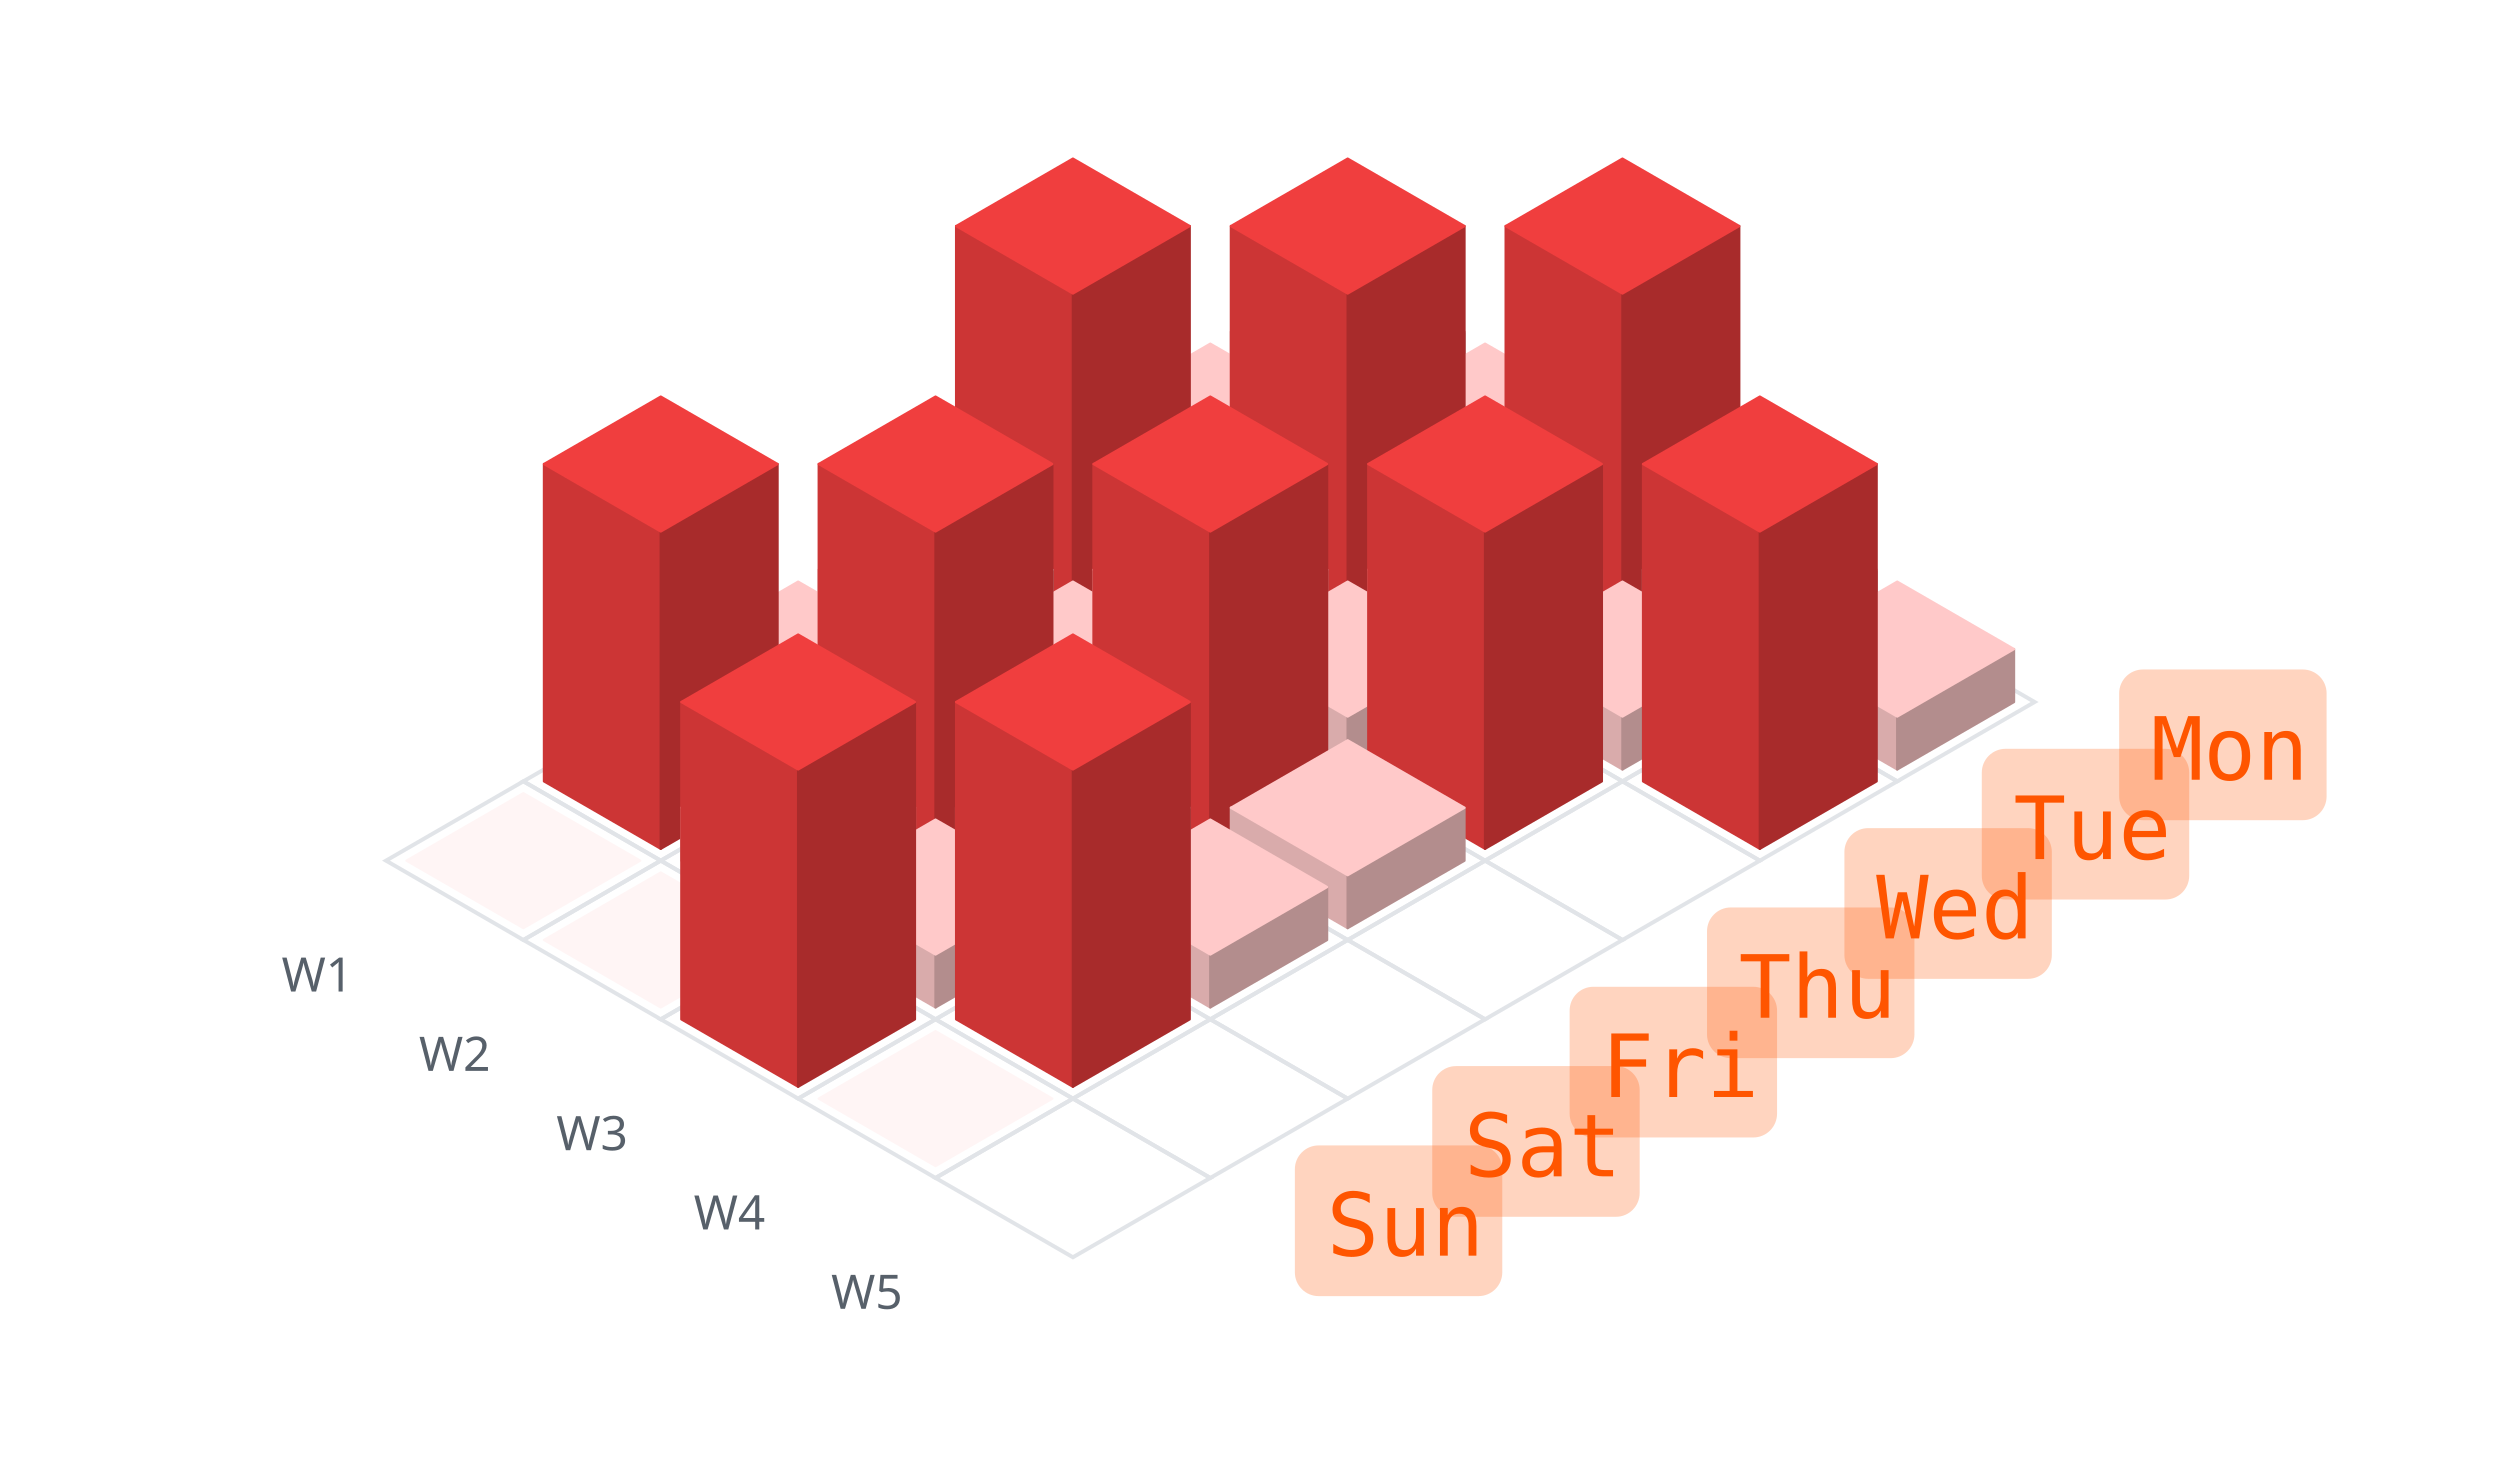
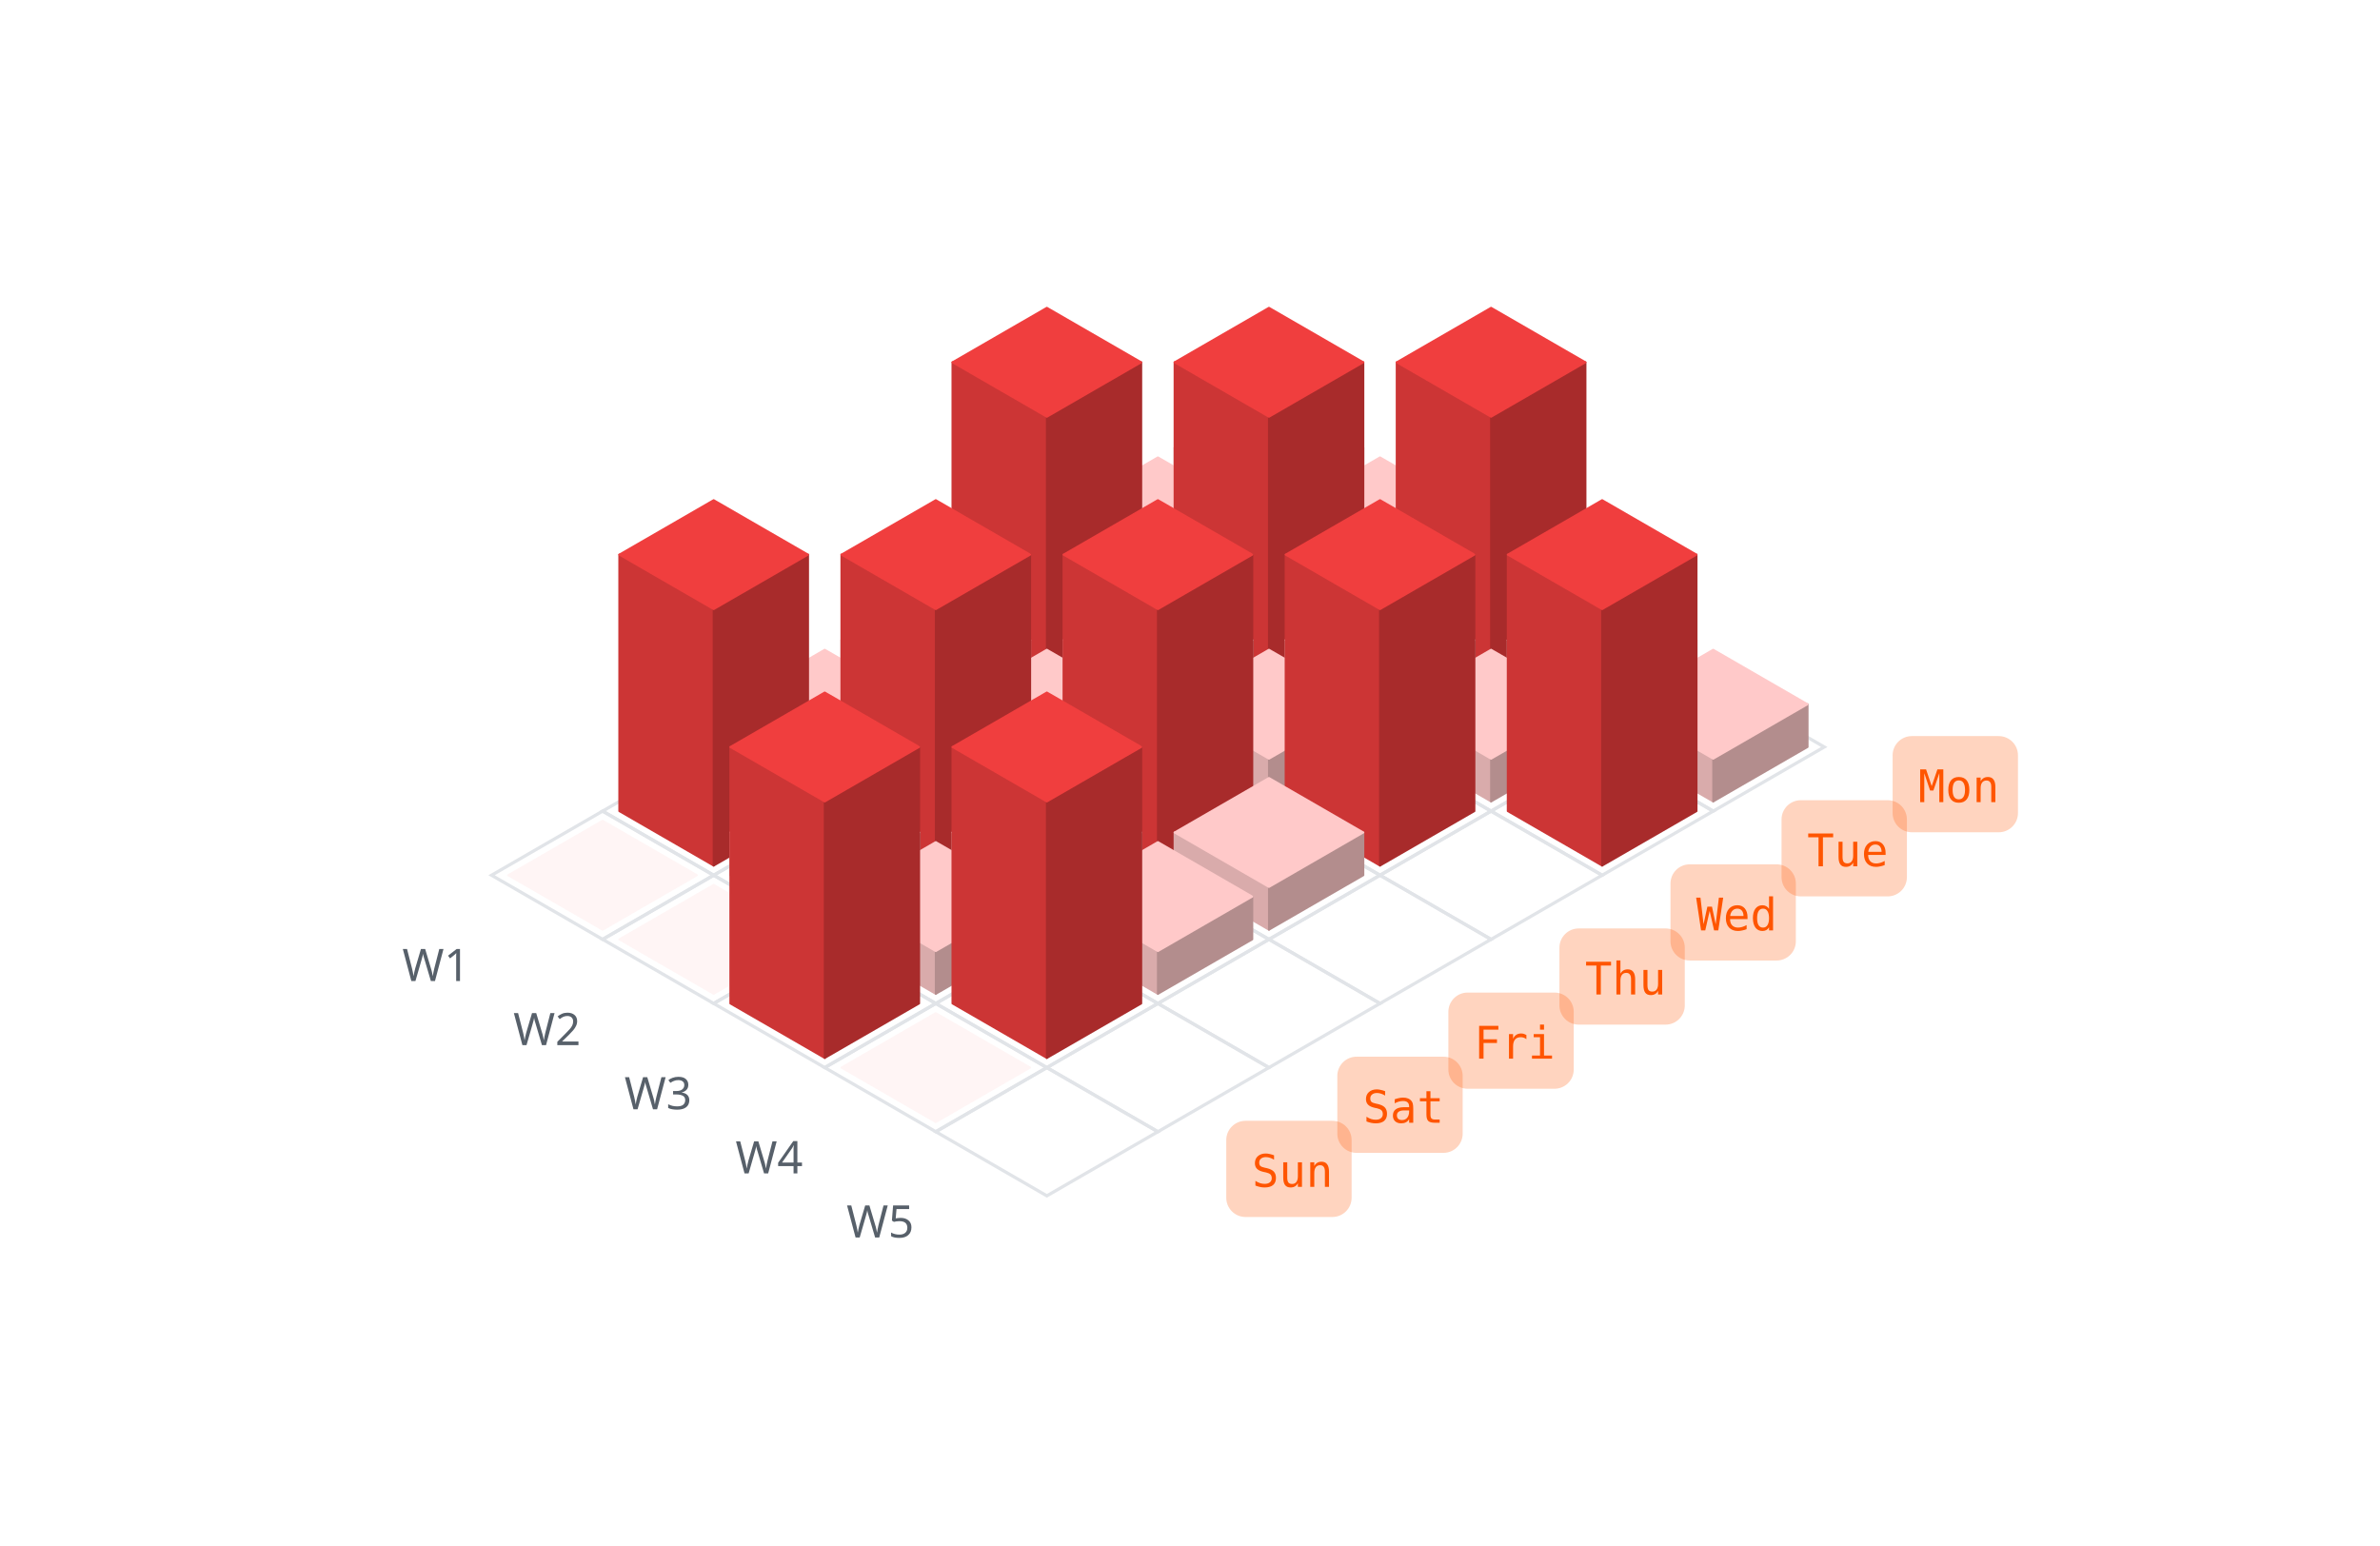
- <svg xmlns="http://www.w3.org/2000/svg" viewBox="-169.90 -38.50 315.17 186.50" width="100%" height="100%">
+ <svg xmlns="http://www.w3.org/2000/svg" viewBox="-197.90 -66.50 371.17 241.00" width="100%" height="100%">
  <style>
        @keyframes iso-grow {
          from {
            transform: scaleY(0);
          }
          to {
            transform: scaleY(1);
          }
        }
        .iso-bar {
          transform-box: fill-box;
          animation: iso-grow 0.6s cubic-bezier(0.16, 1, 0.3, 1) both;
          transition: transform 0.2s cubic-bezier(0.25, 0.46, 0.45, 0.94), filter 0.2s ease;
          cursor: pointer;
        }
        .iso-bar:hover {
          filter: brightness(1.1) drop-shadow(0 4px 6px rgba(0, 0, 0, 0.2));
          transform: translateY(-3px) scaleY(1);
        }
        .iso-face-top, .iso-face-left, .iso-face-right, .iso-bridge-top, .iso-bridge-front {
          transition: fill 0.2s ease;
        }
      </style>
  <g>
    <polygon class="iso-grid-cell" points="0.00,0.00 -17.32,10.00 0.00,20.00 17.32,10.00" fill="none" stroke="#e1e4e8" stroke-width="0.5" />
    <g class="iso-bar" data-col="0" data-row="0" data-value="2" style="animation-delay: 0ms; transform-origin: bottom;">
      <polygon class="iso-face-left" points="-14.72,3.33 0.00,11.83 0.00,18.50 -14.72,10.00" fill="#d9abab" stroke="#d9abab" stroke-width="0.3" stroke-linejoin="round" fill-opacity="1" stroke-opacity="1" />
      <polygon class="iso-face-right" points="0.00,11.83 14.72,3.33 14.72,10.00 0.00,18.50" fill="#b38d8d" stroke="#b38d8d" stroke-width="0.3" stroke-linejoin="round" fill-opacity="1" stroke-opacity="1" />
      <polygon class="iso-face-top" points="0.00,-5.17 -14.72,3.33 0.00,11.83 14.72,3.33" fill="#ffc9c9" stroke="#ffc9c9" stroke-width="0.3" stroke-linejoin="round" fill-opacity="1" stroke-opacity="1" />
    </g>
    <polygon class="iso-grid-cell" points="-17.32,10.00 -34.64,20.00 -17.32,30.00 0.00,20.00" fill="none" stroke="#e1e4e8" stroke-width="0.5" />
    <g class="iso-bar" data-col="0" data-row="1" data-value="2" style="animation-delay: 15ms; transform-origin: bottom;">
      <polygon class="iso-face-left" points="-32.04,13.33 -17.32,21.83 -17.32,28.50 -32.04,20.00" fill="#d9abab" stroke="#d9abab" stroke-width="0.3" stroke-linejoin="round" fill-opacity="1" stroke-opacity="1" />
      <polygon class="iso-face-right" points="-17.32,21.83 -2.60,13.33 -2.60,20.00 -17.32,28.50" fill="#b38d8d" stroke="#b38d8d" stroke-width="0.3" stroke-linejoin="round" fill-opacity="1" stroke-opacity="1" />
      <polygon class="iso-face-top" points="-17.32,4.83 -32.04,13.33 -17.32,21.83 -2.60,13.33" fill="#ffc9c9" stroke="#ffc9c9" stroke-width="0.3" stroke-linejoin="round" fill-opacity="1" stroke-opacity="1" />
    </g>
    <polygon class="iso-grid-cell" points="-34.64,20.00 -51.96,30.00 -34.64,40.00 -17.32,30.00" fill="none" stroke="#e1e4e8" stroke-width="0.5" />
    <g class="iso-bar" data-col="0" data-row="2" data-value="12" style="animation-delay: 30ms; transform-origin: bottom;">
      <polygon class="iso-face-left" points="-49.36,-10.00 -34.64,-1.50 -34.64,38.50 -49.36,30.00" fill="#cc3535" stroke="#cc3535" stroke-width="0.3" stroke-linejoin="round" fill-opacity="1" stroke-opacity="1" />
      <polygon class="iso-face-right" points="-34.64,-1.50 -19.92,-10.00 -19.92,30.00 -34.64,38.50" fill="#a82b2b" stroke="#a82b2b" stroke-width="0.3" stroke-linejoin="round" fill-opacity="1" stroke-opacity="1" />
      <polygon class="iso-face-top" points="-34.64,-18.50 -49.36,-10.00 -34.64,-1.50 -19.92,-10.00" fill="#f03e3e" stroke="#f03e3e" stroke-width="0.3" stroke-linejoin="round" fill-opacity="1" stroke-opacity="1" />
    </g>
    <polygon class="iso-grid-cell" points="-51.96,30.00 -69.28,40.00 -51.96,50.00 -34.64,40.00" fill="none" stroke="#e1e4e8" stroke-width="0.5" />
    <g class="iso-bar" data-col="0" data-row="3" data-value="2" style="animation-delay: 45ms; transform-origin: bottom;">
      <polygon class="iso-face-left" points="-66.68,33.33 -51.96,41.83 -51.96,48.50 -66.68,40.00" fill="#d9abab" stroke="#d9abab" stroke-width="0.3" stroke-linejoin="round" fill-opacity="1" stroke-opacity="1" />
      <polygon class="iso-face-right" points="-51.96,41.83 -37.24,33.33 -37.24,40.00 -51.96,48.50" fill="#b38d8d" stroke="#b38d8d" stroke-width="0.3" stroke-linejoin="round" fill-opacity="1" stroke-opacity="1" />
      <polygon class="iso-face-top" points="-51.96,24.83 -66.68,33.33 -51.96,41.83 -37.24,33.33" fill="#ffc9c9" stroke="#ffc9c9" stroke-width="0.3" stroke-linejoin="round" fill-opacity="1" stroke-opacity="1" />
    </g>
    <polygon class="iso-grid-cell" points="-69.28,40.00 -86.60,50.00 -69.28,60.00 -51.96,50.00" fill="none" stroke="#e1e4e8" stroke-width="0.5" />
    <g class="iso-bar" data-col="0" data-row="4" data-value="2" style="animation-delay: 60ms; transform-origin: bottom;">
      <polygon class="iso-face-left" points="-84.00,43.33 -69.28,51.83 -69.28,58.50 -84.00,50.00" fill="#d9abab" stroke="#d9abab" stroke-width="0.3" stroke-linejoin="round" fill-opacity="1" stroke-opacity="1" />
      <polygon class="iso-face-right" points="-69.28,51.83 -54.56,43.33 -54.56,50.00 -69.28,58.50" fill="#b38d8d" stroke="#b38d8d" stroke-width="0.3" stroke-linejoin="round" fill-opacity="1" stroke-opacity="1" />
      <polygon class="iso-face-top" points="-69.28,34.83 -84.00,43.33 -69.28,51.83 -54.56,43.33" fill="#ffc9c9" stroke="#ffc9c9" stroke-width="0.3" stroke-linejoin="round" fill-opacity="1" stroke-opacity="1" />
    </g>
    <polygon class="iso-grid-cell" points="-86.60,50.00 -103.92,60.00 -86.60,70.00 -69.28,60.00" fill="none" stroke="#e1e4e8" stroke-width="0.5" />
    <g class="iso-bar" data-col="0" data-row="5" data-value="12" style="animation-delay: 75ms; transform-origin: bottom;">
      <polygon class="iso-face-left" points="-101.32,20.00 -86.60,28.50 -86.60,68.50 -101.32,60.00" fill="#cc3535" stroke="#cc3535" stroke-width="0.3" stroke-linejoin="round" fill-opacity="1" stroke-opacity="1" />
      <polygon class="iso-face-right" points="-86.60,28.50 -71.88,20.00 -71.88,60.00 -86.60,68.50" fill="#a82b2b" stroke="#a82b2b" stroke-width="0.3" stroke-linejoin="round" fill-opacity="1" stroke-opacity="1" />
      <polygon class="iso-face-top" points="-86.60,11.50 -101.32,20.00 -86.60,28.50 -71.88,20.00" fill="#f03e3e" stroke="#f03e3e" stroke-width="0.3" stroke-linejoin="round" fill-opacity="1" stroke-opacity="1" />
    </g>
    <polygon class="iso-grid-cell" points="-103.92,60.00 -121.24,70.00 -103.92,80.00 -86.60,70.00" fill="none" stroke="#e1e4e8" stroke-width="0.5" />
    <g class="iso-bar" data-col="0" data-row="6" data-value="0" style="animation-delay: 90ms; transform-origin: bottom;">
      <polygon points="-103.92,61.50 -118.65,70.00 -103.92,78.50 -89.20,70.00" fill="#fff5f5" stroke="#fff5f5" stroke-width="0.3" stroke-linejoin="round" fill-opacity="1" stroke-opacity="1" />
    </g>
    <polygon class="iso-grid-cell" points="17.32,10.00 0.00,20.00 17.32,30.00 34.64,20.00" fill="none" stroke="#e1e4e8" stroke-width="0.5" />
    <g class="iso-bar" data-col="1" data-row="0" data-value="2" style="animation-delay: 15ms; transform-origin: bottom;">
      <polygon class="iso-face-left" points="2.60,13.33 17.32,21.83 17.32,28.50 2.60,20.00" fill="#d9abab" stroke="#d9abab" stroke-width="0.3" stroke-linejoin="round" fill-opacity="1" stroke-opacity="1" />
      <polygon class="iso-face-right" points="17.32,21.83 32.04,13.33 32.04,20.00 17.32,28.50" fill="#b38d8d" stroke="#b38d8d" stroke-width="0.3" stroke-linejoin="round" fill-opacity="1" stroke-opacity="1" />
      <polygon class="iso-face-top" points="17.32,4.83 2.60,13.33 17.32,21.83 32.04,13.33" fill="#ffc9c9" stroke="#ffc9c9" stroke-width="0.3" stroke-linejoin="round" fill-opacity="1" stroke-opacity="1" />
    </g>
    <polygon class="iso-grid-cell" points="0.00,20.00 -17.32,30.00 0.00,40.00 17.32,30.00" fill="none" stroke="#e1e4e8" stroke-width="0.5" />
    <g class="iso-bar" data-col="1" data-row="1" data-value="12" style="animation-delay: 30ms; transform-origin: bottom;">
      <polygon class="iso-face-left" points="-14.72,-10.00 0.00,-1.50 0.00,38.50 -14.72,30.00" fill="#cc3535" stroke="#cc3535" stroke-width="0.3" stroke-linejoin="round" fill-opacity="1" stroke-opacity="1" />
      <polygon class="iso-face-right" points="0.00,-1.50 14.72,-10.00 14.72,30.00 0.00,38.50" fill="#a82b2b" stroke="#a82b2b" stroke-width="0.3" stroke-linejoin="round" fill-opacity="1" stroke-opacity="1" />
      <polygon class="iso-face-top" points="0.00,-18.50 -14.72,-10.00 0.00,-1.50 14.72,-10.00" fill="#f03e3e" stroke="#f03e3e" stroke-width="0.3" stroke-linejoin="round" fill-opacity="1" stroke-opacity="1" />
    </g>
    <polygon class="iso-grid-cell" points="-17.32,30.00 -34.64,40.00 -17.32,50.00 0.00,40.00" fill="none" stroke="#e1e4e8" stroke-width="0.5" />
    <g class="iso-bar" data-col="1" data-row="2" data-value="2" style="animation-delay: 45ms; transform-origin: bottom;">
      <polygon class="iso-face-left" points="-32.04,33.33 -17.32,41.83 -17.32,48.50 -32.04,40.00" fill="#d9abab" stroke="#d9abab" stroke-width="0.3" stroke-linejoin="round" fill-opacity="1" stroke-opacity="1" />
      <polygon class="iso-face-right" points="-17.32,41.83 -2.60,33.33 -2.60,40.00 -17.32,48.50" fill="#b38d8d" stroke="#b38d8d" stroke-width="0.3" stroke-linejoin="round" fill-opacity="1" stroke-opacity="1" />
      <polygon class="iso-face-top" points="-17.32,24.83 -32.04,33.33 -17.32,41.83 -2.60,33.33" fill="#ffc9c9" stroke="#ffc9c9" stroke-width="0.3" stroke-linejoin="round" fill-opacity="1" stroke-opacity="1" />
    </g>
    <polygon class="iso-grid-cell" points="-34.64,40.00 -51.96,50.00 -34.64,60.00 -17.32,50.00" fill="none" stroke="#e1e4e8" stroke-width="0.5" />
    <g class="iso-bar" data-col="1" data-row="3" data-value="2" style="animation-delay: 60ms; transform-origin: bottom;">
      <polygon class="iso-face-left" points="-49.36,43.33 -34.64,51.83 -34.64,58.50 -49.36,50.00" fill="#d9abab" stroke="#d9abab" stroke-width="0.3" stroke-linejoin="round" fill-opacity="1" stroke-opacity="1" />
      <polygon class="iso-face-right" points="-34.64,51.83 -19.92,43.33 -19.92,50.00 -34.64,58.50" fill="#b38d8d" stroke="#b38d8d" stroke-width="0.3" stroke-linejoin="round" fill-opacity="1" stroke-opacity="1" />
      <polygon class="iso-face-top" points="-34.64,34.83 -49.36,43.33 -34.64,51.83 -19.92,43.33" fill="#ffc9c9" stroke="#ffc9c9" stroke-width="0.3" stroke-linejoin="round" fill-opacity="1" stroke-opacity="1" />
    </g>
    <polygon class="iso-grid-cell" points="-51.96,50.00 -69.28,60.00 -51.96,70.00 -34.64,60.00" fill="none" stroke="#e1e4e8" stroke-width="0.5" />
    <g class="iso-bar" data-col="1" data-row="4" data-value="12" style="animation-delay: 75ms; transform-origin: bottom;">
      <polygon class="iso-face-left" points="-66.68,20.00 -51.96,28.50 -51.96,68.50 -66.68,60.00" fill="#cc3535" stroke="#cc3535" stroke-width="0.3" stroke-linejoin="round" fill-opacity="1" stroke-opacity="1" />
      <polygon class="iso-face-right" points="-51.96,28.50 -37.24,20.00 -37.24,60.00 -51.96,68.50" fill="#a82b2b" stroke="#a82b2b" stroke-width="0.3" stroke-linejoin="round" fill-opacity="1" stroke-opacity="1" />
      <polygon class="iso-face-top" points="-51.96,11.50 -66.68,20.00 -51.96,28.50 -37.24,20.00" fill="#f03e3e" stroke="#f03e3e" stroke-width="0.3" stroke-linejoin="round" fill-opacity="1" stroke-opacity="1" />
    </g>
    <polygon class="iso-grid-cell" points="-69.28,60.00 -86.60,70.00 -69.28,80.00 -51.96,70.00" fill="none" stroke="#e1e4e8" stroke-width="0.5" />
    <g class="iso-bar" data-col="1" data-row="5" data-value="2" style="animation-delay: 90ms; transform-origin: bottom;">
      <polygon class="iso-face-left" points="-84.00,63.33 -69.28,71.83 -69.28,78.50 -84.00,70.00" fill="#d9abab" stroke="#d9abab" stroke-width="0.3" stroke-linejoin="round" fill-opacity="1" stroke-opacity="1" />
      <polygon class="iso-face-right" points="-69.28,71.83 -54.56,63.33 -54.56,70.00 -69.28,78.50" fill="#b38d8d" stroke="#b38d8d" stroke-width="0.3" stroke-linejoin="round" fill-opacity="1" stroke-opacity="1" />
      <polygon class="iso-face-top" points="-69.28,54.83 -84.00,63.33 -69.28,71.83 -54.56,63.33" fill="#ffc9c9" stroke="#ffc9c9" stroke-width="0.3" stroke-linejoin="round" fill-opacity="1" stroke-opacity="1" />
    </g>
    <polygon class="iso-grid-cell" points="-86.60,70.00 -103.92,80.00 -86.60,90.00 -69.28,80.00" fill="none" stroke="#e1e4e8" stroke-width="0.5" />
    <g class="iso-bar" data-col="1" data-row="6" data-value="0" style="animation-delay: 105ms; transform-origin: bottom;">
      <polygon points="-86.60,71.50 -101.32,80.00 -86.60,88.50 -71.88,80.00" fill="#fff5f5" stroke="#fff5f5" stroke-width="0.3" stroke-linejoin="round" fill-opacity="1" stroke-opacity="1" />
    </g>
    <polygon class="iso-grid-cell" points="34.64,20.00 17.32,30.00 34.64,40.00 51.96,30.00" fill="none" stroke="#e1e4e8" stroke-width="0.5" />
    <g class="iso-bar" data-col="2" data-row="0" data-value="12" style="animation-delay: 30ms; transform-origin: bottom;">
      <polygon class="iso-face-left" points="19.92,-10.00 34.64,-1.50 34.64,38.50 19.92,30.00" fill="#cc3535" stroke="#cc3535" stroke-width="0.3" stroke-linejoin="round" fill-opacity="1" stroke-opacity="1" />
      <polygon class="iso-face-right" points="34.64,-1.50 49.36,-10.00 49.36,30.00 34.64,38.50" fill="#a82b2b" stroke="#a82b2b" stroke-width="0.3" stroke-linejoin="round" fill-opacity="1" stroke-opacity="1" />
      <polygon class="iso-face-top" points="34.64,-18.50 19.92,-10.00 34.64,-1.50 49.36,-10.00" fill="#f03e3e" stroke="#f03e3e" stroke-width="0.3" stroke-linejoin="round" fill-opacity="1" stroke-opacity="1" />
    </g>
    <polygon class="iso-grid-cell" points="17.32,30.00 0.00,40.00 17.32,50.00 34.64,40.00" fill="none" stroke="#e1e4e8" stroke-width="0.5" />
    <g class="iso-bar" data-col="2" data-row="1" data-value="2" style="animation-delay: 45ms; transform-origin: bottom;">
      <polygon class="iso-face-left" points="2.60,33.33 17.32,41.83 17.32,48.50 2.60,40.00" fill="#d9abab" stroke="#d9abab" stroke-width="0.3" stroke-linejoin="round" fill-opacity="1" stroke-opacity="1" />
      <polygon class="iso-face-right" points="17.32,41.83 32.04,33.33 32.04,40.00 17.32,48.50" fill="#b38d8d" stroke="#b38d8d" stroke-width="0.3" stroke-linejoin="round" fill-opacity="1" stroke-opacity="1" />
      <polygon class="iso-face-top" points="17.32,24.83 2.60,33.33 17.32,41.83 32.04,33.33" fill="#ffc9c9" stroke="#ffc9c9" stroke-width="0.3" stroke-linejoin="round" fill-opacity="1" stroke-opacity="1" />
    </g>
    <polygon class="iso-grid-cell" points="0.00,40.00 -17.32,50.00 0.00,60.00 17.32,50.00" fill="none" stroke="#e1e4e8" stroke-width="0.5" />
    <g class="iso-bar" data-col="2" data-row="2" data-value="2" style="animation-delay: 60ms; transform-origin: bottom;">
      <polygon class="iso-face-left" points="-14.72,43.33 0.00,51.83 0.00,58.50 -14.72,50.00" fill="#d9abab" stroke="#d9abab" stroke-width="0.3" stroke-linejoin="round" fill-opacity="1" stroke-opacity="1" />
      <polygon class="iso-face-right" points="0.00,51.83 14.72,43.33 14.72,50.00 0.00,58.50" fill="#b38d8d" stroke="#b38d8d" stroke-width="0.3" stroke-linejoin="round" fill-opacity="1" stroke-opacity="1" />
      <polygon class="iso-face-top" points="0.00,34.83 -14.72,43.33 0.00,51.83 14.72,43.33" fill="#ffc9c9" stroke="#ffc9c9" stroke-width="0.3" stroke-linejoin="round" fill-opacity="1" stroke-opacity="1" />
    </g>
    <polygon class="iso-grid-cell" points="-17.32,50.00 -34.64,60.00 -17.32,70.00 0.00,60.00" fill="none" stroke="#e1e4e8" stroke-width="0.5" />
    <g class="iso-bar" data-col="2" data-row="3" data-value="12" style="animation-delay: 75ms; transform-origin: bottom;">
      <polygon class="iso-face-left" points="-32.04,20.00 -17.32,28.50 -17.32,68.50 -32.04,60.00" fill="#cc3535" stroke="#cc3535" stroke-width="0.3" stroke-linejoin="round" fill-opacity="1" stroke-opacity="1" />
      <polygon class="iso-face-right" points="-17.32,28.50 -2.60,20.00 -2.60,60.00 -17.32,68.50" fill="#a82b2b" stroke="#a82b2b" stroke-width="0.3" stroke-linejoin="round" fill-opacity="1" stroke-opacity="1" />
      <polygon class="iso-face-top" points="-17.32,11.50 -32.04,20.00 -17.32,28.50 -2.60,20.00" fill="#f03e3e" stroke="#f03e3e" stroke-width="0.3" stroke-linejoin="round" fill-opacity="1" stroke-opacity="1" />
    </g>
    <polygon class="iso-grid-cell" points="-34.64,60.00 -51.96,70.00 -34.64,80.00 -17.32,70.00" fill="none" stroke="#e1e4e8" stroke-width="0.5" />
    <g class="iso-bar" data-col="2" data-row="4" data-value="2" style="animation-delay: 90ms; transform-origin: bottom;">
      <polygon class="iso-face-left" points="-49.36,63.33 -34.64,71.83 -34.64,78.50 -49.36,70.00" fill="#d9abab" stroke="#d9abab" stroke-width="0.3" stroke-linejoin="round" fill-opacity="1" stroke-opacity="1" />
      <polygon class="iso-face-right" points="-34.64,71.83 -19.92,63.33 -19.92,70.00 -34.64,78.50" fill="#b38d8d" stroke="#b38d8d" stroke-width="0.3" stroke-linejoin="round" fill-opacity="1" stroke-opacity="1" />
      <polygon class="iso-face-top" points="-34.64,54.83 -49.36,63.33 -34.64,71.83 -19.92,63.33" fill="#ffc9c9" stroke="#ffc9c9" stroke-width="0.3" stroke-linejoin="round" fill-opacity="1" stroke-opacity="1" />
    </g>
    <polygon class="iso-grid-cell" points="-51.96,70.00 -69.28,80.00 -51.96,90.00 -34.64,80.00" fill="none" stroke="#e1e4e8" stroke-width="0.5" />
    <g class="iso-bar" data-col="2" data-row="5" data-value="2" style="animation-delay: 105ms; transform-origin: bottom;">
      <polygon class="iso-face-left" points="-66.68,73.33 -51.96,81.83 -51.96,88.50 -66.68,80.00" fill="#d9abab" stroke="#d9abab" stroke-width="0.3" stroke-linejoin="round" fill-opacity="1" stroke-opacity="1" />
      <polygon class="iso-face-right" points="-51.96,81.83 -37.24,73.33 -37.24,80.00 -51.96,88.50" fill="#b38d8d" stroke="#b38d8d" stroke-width="0.3" stroke-linejoin="round" fill-opacity="1" stroke-opacity="1" />
      <polygon class="iso-face-top" points="-51.96,64.83 -66.68,73.33 -51.96,81.83 -37.24,73.33" fill="#ffc9c9" stroke="#ffc9c9" stroke-width="0.3" stroke-linejoin="round" fill-opacity="1" stroke-opacity="1" />
    </g>
    <polygon class="iso-grid-cell" points="-69.28,80.00 -86.60,90.00 -69.28,100.00 -51.96,90.00" fill="none" stroke="#e1e4e8" stroke-width="0.5" />
    <g class="iso-bar" data-col="2" data-row="6" data-value="12" style="animation-delay: 120ms; transform-origin: bottom;">
      <polygon class="iso-face-left" points="-84.00,50.00 -69.28,58.50 -69.28,98.50 -84.00,90.00" fill="#cc3535" stroke="#cc3535" stroke-width="0.3" stroke-linejoin="round" fill-opacity="1" stroke-opacity="1" />
      <polygon class="iso-face-right" points="-69.28,58.50 -54.56,50.00 -54.56,90.00 -69.28,98.50" fill="#a82b2b" stroke="#a82b2b" stroke-width="0.3" stroke-linejoin="round" fill-opacity="1" stroke-opacity="1" />
      <polygon class="iso-face-top" points="-69.28,41.50 -84.00,50.00 -69.28,58.50 -54.56,50.00" fill="#f03e3e" stroke="#f03e3e" stroke-width="0.3" stroke-linejoin="round" fill-opacity="1" stroke-opacity="1" />
    </g>
    <polygon class="iso-grid-cell" points="51.96,30.00 34.64,40.00 51.96,50.00 69.28,40.00" fill="none" stroke="#e1e4e8" stroke-width="0.5" />
    <g class="iso-bar" data-col="3" data-row="0" data-value="2" style="animation-delay: 45ms; transform-origin: bottom;">
      <polygon class="iso-face-left" points="37.24,33.33 51.96,41.83 51.96,48.50 37.24,40.00" fill="#d9abab" stroke="#d9abab" stroke-width="0.3" stroke-linejoin="round" fill-opacity="1" stroke-opacity="1" />
      <polygon class="iso-face-right" points="51.96,41.83 66.68,33.33 66.68,40.00 51.96,48.50" fill="#b38d8d" stroke="#b38d8d" stroke-width="0.3" stroke-linejoin="round" fill-opacity="1" stroke-opacity="1" />
      <polygon class="iso-face-top" points="51.96,24.83 37.24,33.33 51.96,41.83 66.68,33.33" fill="#ffc9c9" stroke="#ffc9c9" stroke-width="0.3" stroke-linejoin="round" fill-opacity="1" stroke-opacity="1" />
    </g>
    <polygon class="iso-grid-cell" points="34.64,40.00 17.32,50.00 34.64,60.00 51.96,50.00" fill="none" stroke="#e1e4e8" stroke-width="0.5" />
    <g class="iso-bar" data-col="3" data-row="1" data-value="2" style="animation-delay: 60ms; transform-origin: bottom;">
      <polygon class="iso-face-left" points="19.92,43.33 34.64,51.83 34.64,58.50 19.92,50.00" fill="#d9abab" stroke="#d9abab" stroke-width="0.3" stroke-linejoin="round" fill-opacity="1" stroke-opacity="1" />
      <polygon class="iso-face-right" points="34.64,51.83 49.36,43.33 49.36,50.00 34.64,58.50" fill="#b38d8d" stroke="#b38d8d" stroke-width="0.3" stroke-linejoin="round" fill-opacity="1" stroke-opacity="1" />
      <polygon class="iso-face-top" points="34.64,34.83 19.92,43.33 34.64,51.83 49.36,43.33" fill="#ffc9c9" stroke="#ffc9c9" stroke-width="0.3" stroke-linejoin="round" fill-opacity="1" stroke-opacity="1" />
    </g>
    <polygon class="iso-grid-cell" points="17.32,50.00 0.00,60.00 17.32,70.00 34.64,60.00" fill="none" stroke="#e1e4e8" stroke-width="0.5" />
    <g class="iso-bar" data-col="3" data-row="2" data-value="12" style="animation-delay: 75ms; transform-origin: bottom;">
      <polygon class="iso-face-left" points="2.60,20.00 17.32,28.50 17.32,68.50 2.60,60.00" fill="#cc3535" stroke="#cc3535" stroke-width="0.3" stroke-linejoin="round" fill-opacity="1" stroke-opacity="1" />
      <polygon class="iso-face-right" points="17.32,28.50 32.04,20.00 32.04,60.00 17.32,68.50" fill="#a82b2b" stroke="#a82b2b" stroke-width="0.3" stroke-linejoin="round" fill-opacity="1" stroke-opacity="1" />
      <polygon class="iso-face-top" points="17.32,11.50 2.60,20.00 17.32,28.50 32.04,20.00" fill="#f03e3e" stroke="#f03e3e" stroke-width="0.3" stroke-linejoin="round" fill-opacity="1" stroke-opacity="1" />
    </g>
    <polygon class="iso-grid-cell" points="0.00,60.00 -17.32,70.00 0.00,80.00 17.32,70.00" fill="none" stroke="#e1e4e8" stroke-width="0.5" />
    <g class="iso-bar" data-col="3" data-row="3" data-value="2" style="animation-delay: 90ms; transform-origin: bottom;">
      <polygon class="iso-face-left" points="-14.72,63.33 0.00,71.83 0.00,78.50 -14.72,70.00" fill="#d9abab" stroke="#d9abab" stroke-width="0.3" stroke-linejoin="round" fill-opacity="1" stroke-opacity="1" />
      <polygon class="iso-face-right" points="0.00,71.83 14.72,63.33 14.72,70.00 0.00,78.50" fill="#b38d8d" stroke="#b38d8d" stroke-width="0.3" stroke-linejoin="round" fill-opacity="1" stroke-opacity="1" />
      <polygon class="iso-face-top" points="0.00,54.83 -14.72,63.33 0.00,71.83 14.72,63.33" fill="#ffc9c9" stroke="#ffc9c9" stroke-width="0.3" stroke-linejoin="round" fill-opacity="1" stroke-opacity="1" />
    </g>
    <polygon class="iso-grid-cell" points="-17.32,70.00 -34.64,80.00 -17.32,90.00 0.00,80.00" fill="none" stroke="#e1e4e8" stroke-width="0.5" />
    <g class="iso-bar" data-col="3" data-row="4" data-value="2" style="animation-delay: 105ms; transform-origin: bottom;">
      <polygon class="iso-face-left" points="-32.04,73.33 -17.32,81.83 -17.32,88.50 -32.04,80.00" fill="#d9abab" stroke="#d9abab" stroke-width="0.3" stroke-linejoin="round" fill-opacity="1" stroke-opacity="1" />
      <polygon class="iso-face-right" points="-17.32,81.83 -2.60,73.33 -2.60,80.00 -17.32,88.50" fill="#b38d8d" stroke="#b38d8d" stroke-width="0.3" stroke-linejoin="round" fill-opacity="1" stroke-opacity="1" />
      <polygon class="iso-face-top" points="-17.32,64.83 -32.04,73.33 -17.32,81.83 -2.60,73.33" fill="#ffc9c9" stroke="#ffc9c9" stroke-width="0.3" stroke-linejoin="round" fill-opacity="1" stroke-opacity="1" />
    </g>
    <polygon class="iso-grid-cell" points="-34.64,80.00 -51.96,90.00 -34.64,100.00 -17.32,90.00" fill="none" stroke="#e1e4e8" stroke-width="0.5" />
    <g class="iso-bar" data-col="3" data-row="5" data-value="12" style="animation-delay: 120ms; transform-origin: bottom;">
      <polygon class="iso-face-left" points="-49.36,50.00 -34.64,58.50 -34.64,98.50 -49.36,90.00" fill="#cc3535" stroke="#cc3535" stroke-width="0.3" stroke-linejoin="round" fill-opacity="1" stroke-opacity="1" />
      <polygon class="iso-face-right" points="-34.64,58.50 -19.92,50.00 -19.92,90.00 -34.64,98.50" fill="#a82b2b" stroke="#a82b2b" stroke-width="0.3" stroke-linejoin="round" fill-opacity="1" stroke-opacity="1" />
      <polygon class="iso-face-top" points="-34.64,41.50 -49.36,50.00 -34.64,58.50 -19.92,50.00" fill="#f03e3e" stroke="#f03e3e" stroke-width="0.3" stroke-linejoin="round" fill-opacity="1" stroke-opacity="1" />
    </g>
    <polygon class="iso-grid-cell" points="-51.96,90.00 -69.28,100.00 -51.96,110.00 -34.64,100.00" fill="none" stroke="#e1e4e8" stroke-width="0.5" />
    <g class="iso-bar" data-col="3" data-row="6" data-value="0" style="animation-delay: 135ms; transform-origin: bottom;">
      <polygon points="-51.96,91.50 -66.68,100.00 -51.96,108.50 -37.24,100.00" fill="#fff5f5" stroke="#fff5f5" stroke-width="0.3" stroke-linejoin="round" fill-opacity="1" stroke-opacity="1" />
    </g>
    <polygon class="iso-grid-cell" points="69.28,40.00 51.96,50.00 69.28,60.00 86.60,50.00" fill="none" stroke="#e1e4e8" stroke-width="0.5" />
    <g class="iso-bar" data-col="4" data-row="0" data-value="2" style="animation-delay: 60ms; transform-origin: bottom;">
      <polygon class="iso-face-left" points="54.56,43.33 69.28,51.83 69.28,58.50 54.56,50.00" fill="#d9abab" stroke="#d9abab" stroke-width="0.3" stroke-linejoin="round" fill-opacity="1" stroke-opacity="1" />
      <polygon class="iso-face-right" points="69.28,51.83 84.00,43.33 84.00,50.00 69.28,58.50" fill="#b38d8d" stroke="#b38d8d" stroke-width="0.3" stroke-linejoin="round" fill-opacity="1" stroke-opacity="1" />
      <polygon class="iso-face-top" points="69.28,34.83 54.56,43.33 69.28,51.83 84.00,43.33" fill="#ffc9c9" stroke="#ffc9c9" stroke-width="0.3" stroke-linejoin="round" fill-opacity="1" stroke-opacity="1" />
    </g>
    <polygon class="iso-grid-cell" points="51.96,50.00 34.64,60.00 51.96,70.00 69.28,60.00" fill="none" stroke="#e1e4e8" stroke-width="0.5" />
    <g class="iso-bar" data-col="4" data-row="1" data-value="12" style="animation-delay: 75ms; transform-origin: bottom;">
      <polygon class="iso-face-left" points="37.24,20.00 51.96,28.50 51.96,68.50 37.24,60.00" fill="#cc3535" stroke="#cc3535" stroke-width="0.3" stroke-linejoin="round" fill-opacity="1" stroke-opacity="1" />
      <polygon class="iso-face-right" points="51.96,28.50 66.68,20.00 66.68,60.00 51.96,68.50" fill="#a82b2b" stroke="#a82b2b" stroke-width="0.3" stroke-linejoin="round" fill-opacity="1" stroke-opacity="1" />
      <polygon class="iso-face-top" points="51.96,11.50 37.24,20.00 51.96,28.50 66.68,20.00" fill="#f03e3e" stroke="#f03e3e" stroke-width="0.3" stroke-linejoin="round" fill-opacity="1" stroke-opacity="1" />
    </g>
    <polygon class="iso-grid-cell" points="34.64,60.00 17.32,70.00 34.64,80.00 51.96,70.00" fill="none" stroke="#e1e4e8" stroke-width="0.5" />
    <polygon class="iso-grid-cell" points="17.32,70.00 0.00,80.00 17.32,90.00 34.64,80.00" fill="none" stroke="#e1e4e8" stroke-width="0.5" />
    <polygon class="iso-grid-cell" points="0.00,80.00 -17.32,90.00 0.00,100.00 17.32,90.00" fill="none" stroke="#e1e4e8" stroke-width="0.5" />
    <polygon class="iso-grid-cell" points="-17.32,90.00 -34.64,100.00 -17.32,110.00 0.00,100.00" fill="none" stroke="#e1e4e8" stroke-width="0.5" />
    <polygon class="iso-grid-cell" points="-34.64,100.00 -51.96,110.00 -34.64,120.00 -17.32,110.00" fill="none" stroke="#e1e4e8" stroke-width="0.5" />
    <g class="iso-col-labels">
-       <text x="-129.90" y="86.50" fill="#57606a" font-size="6" font-family="sans-serif" text-anchor="middle">W1</text>
-       <text x="-112.58" y="96.50" fill="#57606a" font-size="6" font-family="sans-serif" text-anchor="middle">W2</text>
-       <text x="-95.26" y="106.50" fill="#57606a" font-size="6" font-family="sans-serif" text-anchor="middle">W3</text>
-       <text x="-77.94" y="116.50" fill="#57606a" font-size="6" font-family="sans-serif" text-anchor="middle">W4</text>
-       <text x="-60.62" y="126.50" fill="#57606a" font-size="6" font-family="sans-serif" text-anchor="middle">W5</text>
+       <text x="-129.90" y="86.50" fill="#57606a" font-size="7" font-family="sans-serif" text-anchor="middle">W1</text>
+       <text x="-112.58" y="96.50" fill="#57606a" font-size="7" font-family="sans-serif" text-anchor="middle">W2</text>
+       <text x="-95.26" y="106.50" fill="#57606a" font-size="7" font-family="sans-serif" text-anchor="middle">W3</text>
+       <text x="-77.94" y="116.50" fill="#57606a" font-size="7" font-family="sans-serif" text-anchor="middle">W4</text>
+       <text x="-60.62" y="126.50" fill="#57606a" font-size="7" font-family="sans-serif" text-anchor="middle">W5</text>
    </g>
    <g class="iso-row-labels">
-       <rect x="97.26" y="45.90" width="26.15" height="19.00" rx="3" fill="#ff5500" opacity="0.25" />
-       <text x="101.26" y="59.80" fill="#ff5500" font-size="11" font-family="monospace" text-anchor="start">Mon</text>
-       <rect x="79.94" y="55.90" width="26.15" height="19.00" rx="3" fill="#ff5500" opacity="0.25" />
-       <text x="83.94" y="69.80" fill="#ff5500" font-size="11" font-family="monospace" text-anchor="start">Tue</text>
-       <rect x="62.62" y="65.90" width="26.15" height="19.00" rx="3" fill="#ff5500" opacity="0.25" />
-       <text x="66.62" y="79.80" fill="#ff5500" font-size="11" font-family="monospace" text-anchor="start">Wed</text>
-       <rect x="45.30" y="75.90" width="26.15" height="19.00" rx="3" fill="#ff5500" opacity="0.25" />
-       <text x="49.30" y="89.80" fill="#ff5500" font-size="11" font-family="monospace" text-anchor="start">Thu</text>
-       <rect x="27.98" y="85.90" width="26.15" height="19.00" rx="3" fill="#ff5500" opacity="0.25" />
-       <text x="31.98" y="99.80" fill="#ff5500" font-size="11" font-family="monospace" text-anchor="start">Fri</text>
-       <rect x="10.66" y="95.90" width="26.15" height="19.00" rx="3" fill="#ff5500" opacity="0.25" />
-       <text x="14.66" y="109.80" fill="#ff5500" font-size="11" font-family="monospace" text-anchor="start">Sat</text>
-       <rect x="-6.66" y="105.90" width="26.15" height="19.00" rx="3" fill="#ff5500" opacity="0.25" />
-       <text x="-2.66" y="119.80" fill="#ff5500" font-size="11" font-family="monospace" text-anchor="start">Sun</text>
+       <rect x="97.26" y="48.30" width="19.55" height="15.00" rx="3" fill="#ff5500" opacity="0.25" />
+       <text x="101.26" y="58.60" fill="#ff5500" font-size="7" font-family="monospace" text-anchor="start">Mon</text>
+       <rect x="79.94" y="58.30" width="19.55" height="15.00" rx="3" fill="#ff5500" opacity="0.25" />
+       <text x="83.94" y="68.60" fill="#ff5500" font-size="7" font-family="monospace" text-anchor="start">Tue</text>
+       <rect x="62.62" y="68.30" width="19.55" height="15.00" rx="3" fill="#ff5500" opacity="0.25" />
+       <text x="66.62" y="78.60" fill="#ff5500" font-size="7" font-family="monospace" text-anchor="start">Wed</text>
+       <rect x="45.30" y="78.30" width="19.55" height="15.00" rx="3" fill="#ff5500" opacity="0.25" />
+       <text x="49.30" y="88.60" fill="#ff5500" font-size="7" font-family="monospace" text-anchor="start">Thu</text>
+       <rect x="27.98" y="88.30" width="19.55" height="15.00" rx="3" fill="#ff5500" opacity="0.25" />
+       <text x="31.98" y="98.60" fill="#ff5500" font-size="7" font-family="monospace" text-anchor="start">Fri</text>
+       <rect x="10.66" y="98.30" width="19.55" height="15.00" rx="3" fill="#ff5500" opacity="0.25" />
+       <text x="14.66" y="108.60" fill="#ff5500" font-size="7" font-family="monospace" text-anchor="start">Sat</text>
+       <rect x="-6.66" y="108.30" width="19.55" height="15.00" rx="3" fill="#ff5500" opacity="0.25" />
+       <text x="-2.66" y="118.60" fill="#ff5500" font-size="7" font-family="monospace" text-anchor="start">Sun</text>
    </g>
  </g>
</svg>
